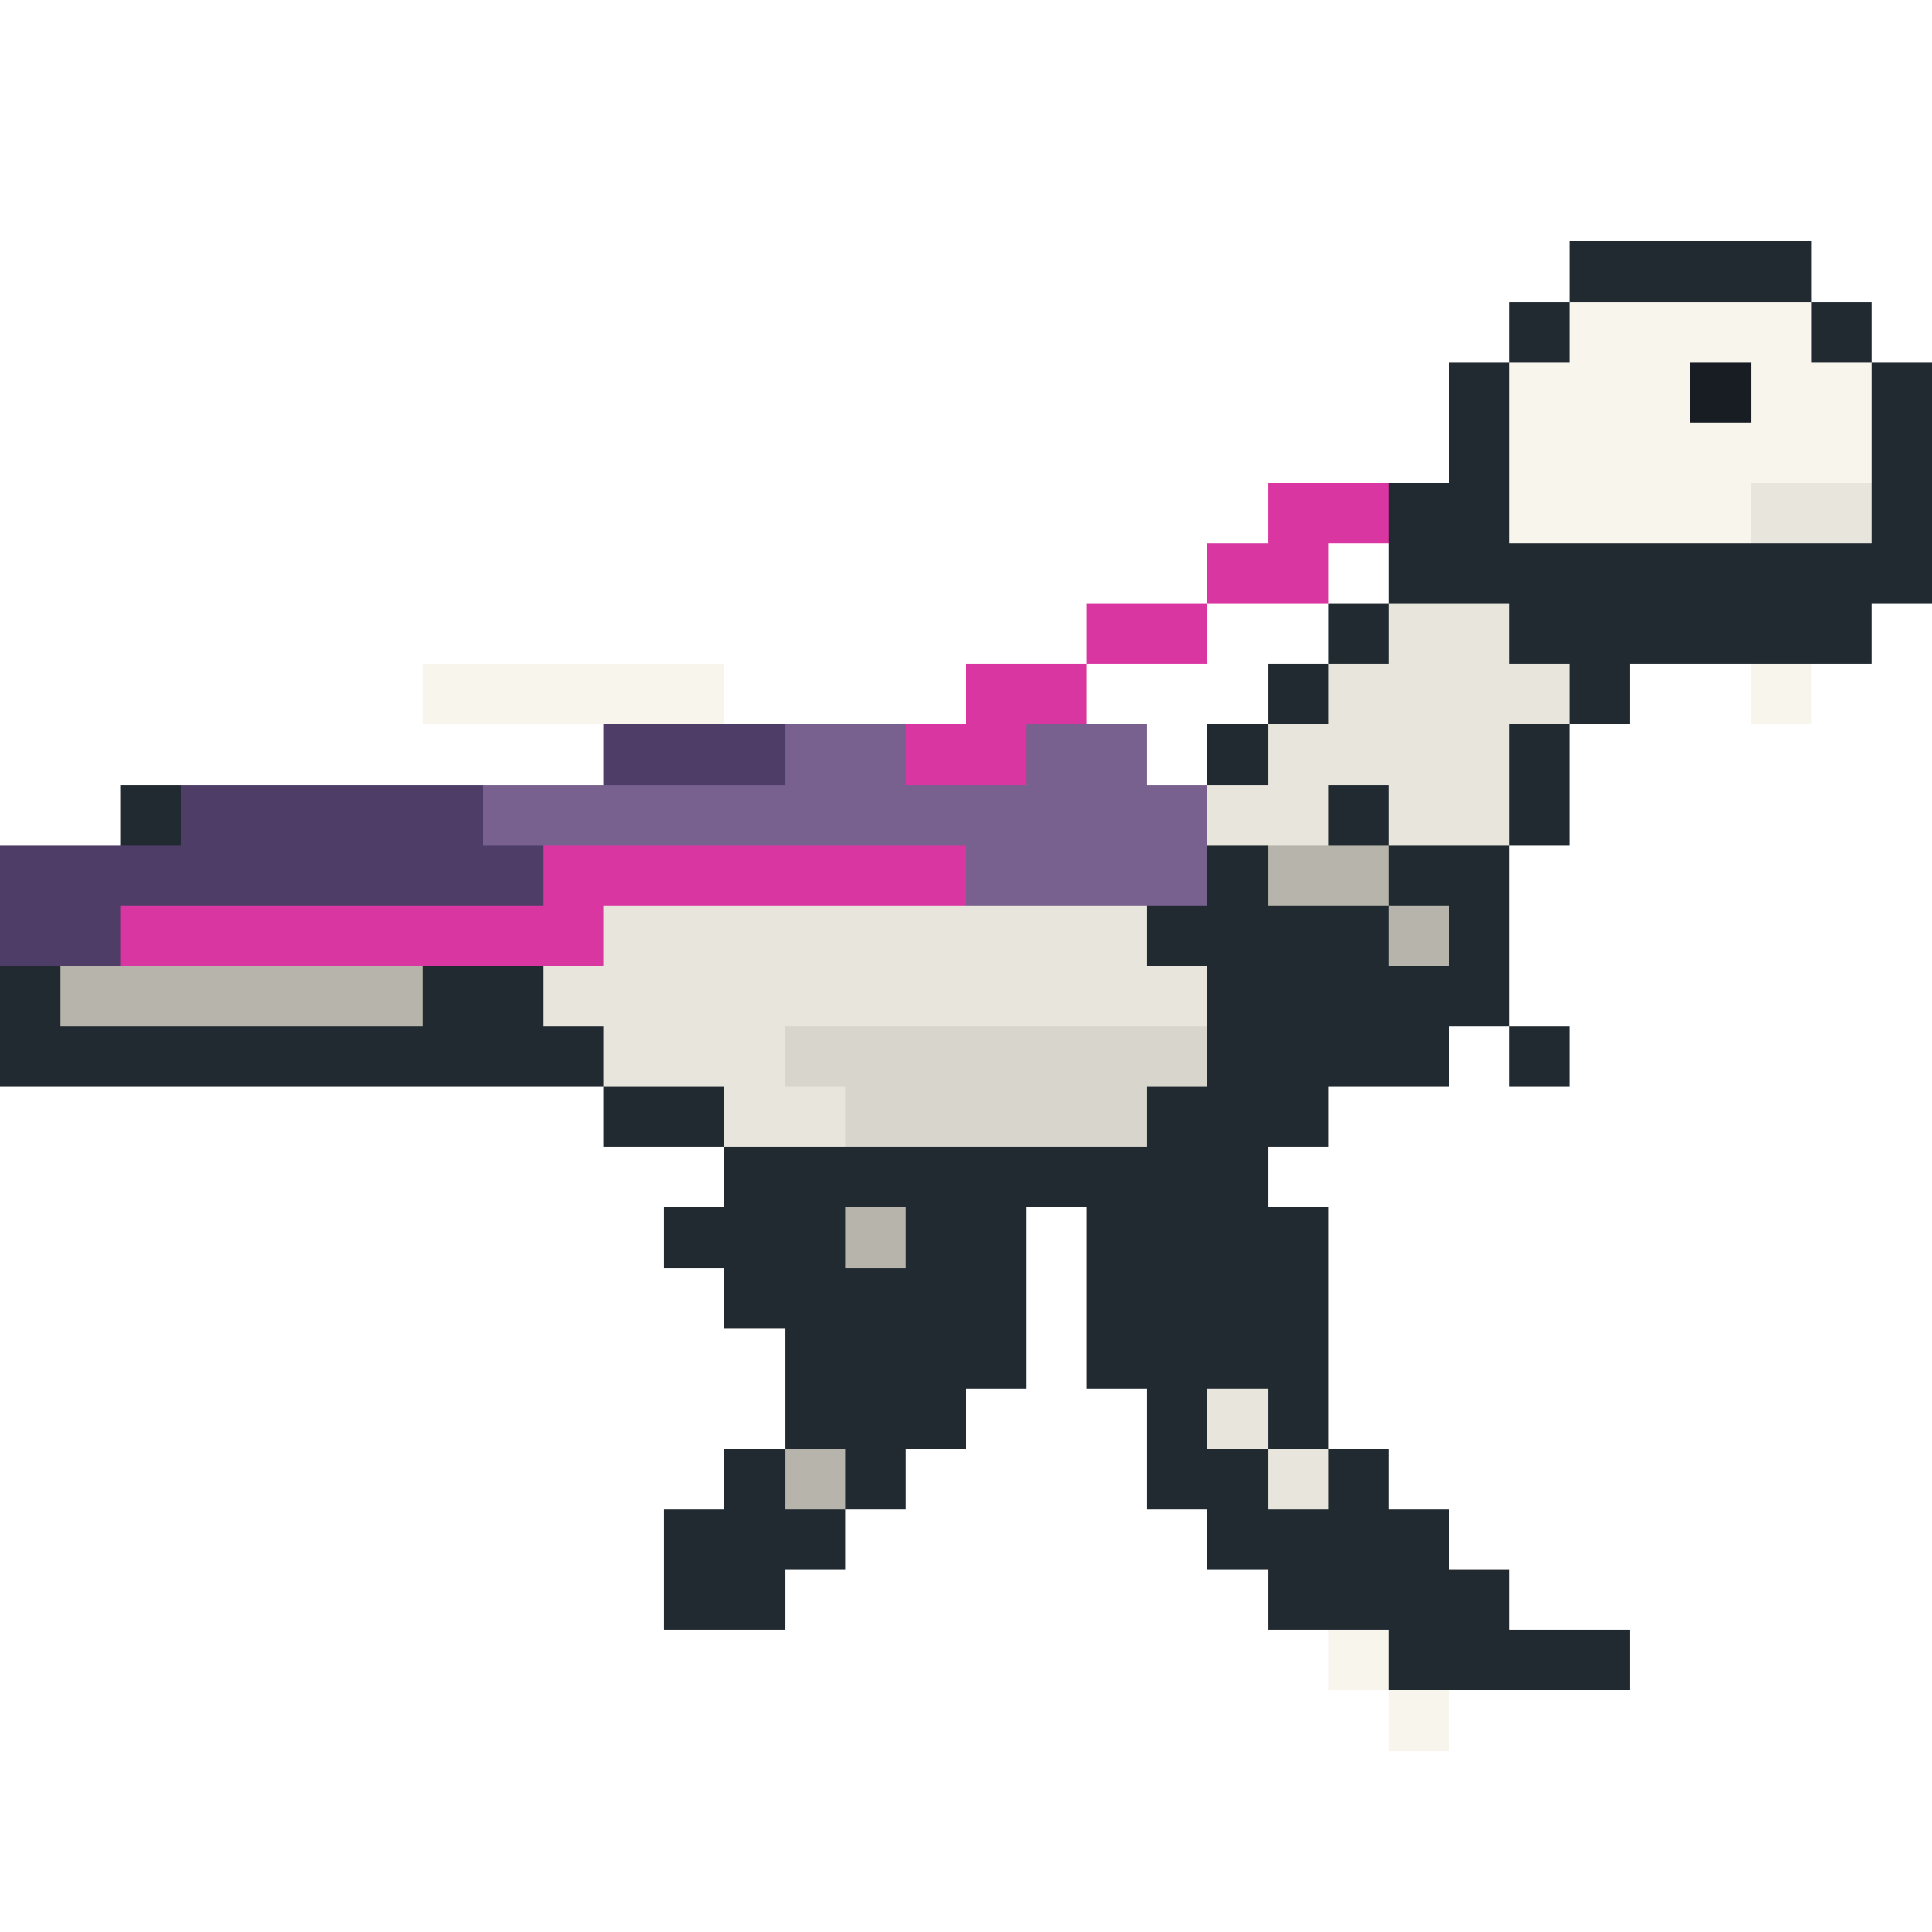
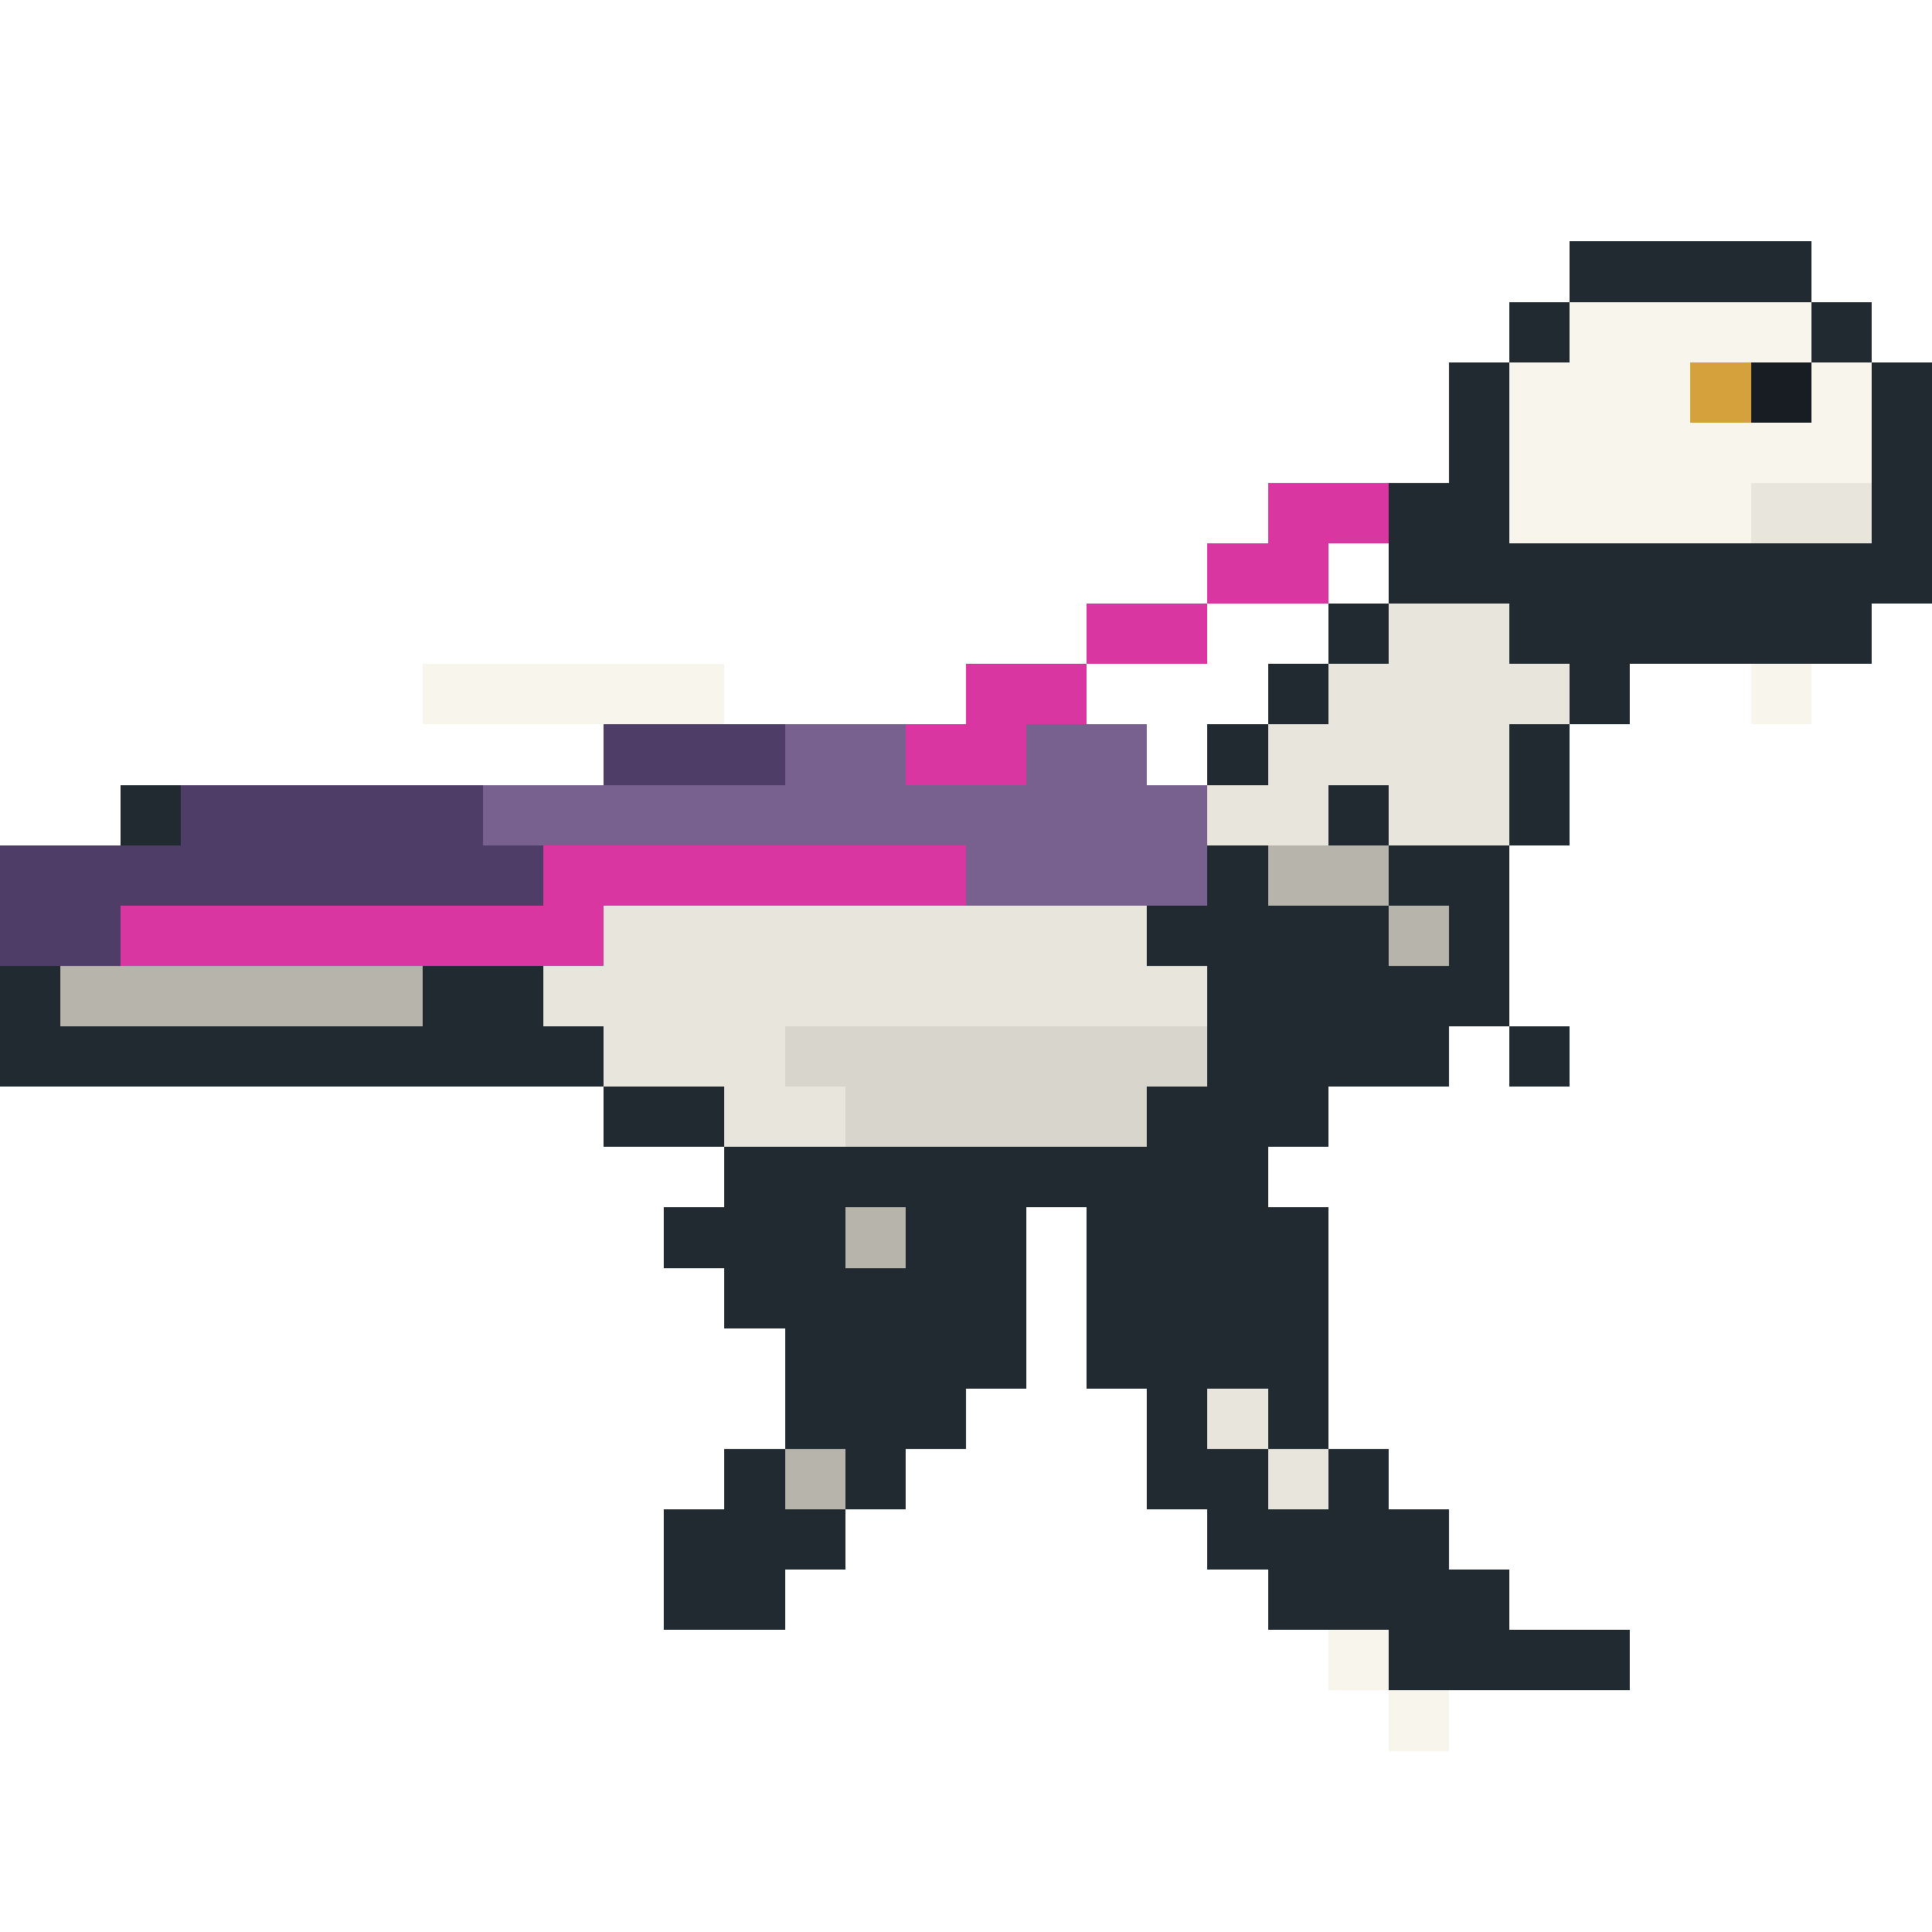
<svg xmlns="http://www.w3.org/2000/svg" viewBox="0 0 128 128" shape-rendering="crispEdges" role="img" aria-label="Violeta" data-character="Violeta" data-species="Velociraptor" data-age="adult" data-sex="female" data-lineage="Rosa" data-hide="white" data-back="purple" data-dorsal-stripe="magenta" data-eye="gold-ochre" data-origin="Jurassic World" data-render-style="pixel-art" data-pixel-grid="4px" data-pose="dash">
  <rect x="104" y="16" width="4" height="4" fill="#202a30" />
  <rect x="108" y="16" width="4" height="4" fill="#202a30" />
  <rect x="112" y="16" width="4" height="4" fill="#202a30" />
  <rect x="116" y="16" width="4" height="4" fill="#202a30" />
  <rect x="100" y="20" width="4" height="4" fill="#202a30" />
  <rect x="104" y="20" width="4" height="4" fill="#f8f5ed" />
  <rect x="108" y="20" width="4" height="4" fill="#f8f5ed" />
  <rect x="112" y="20" width="4" height="4" fill="#f8f5ed" />
  <rect x="116" y="20" width="4" height="4" fill="#f8f5ed" />
  <rect x="120" y="20" width="4" height="4" fill="#202a30" />
  <rect x="96" y="24" width="4" height="4" fill="#202a30" />
  <rect x="100" y="24" width="4" height="4" fill="#f8f5ed" />
  <rect x="104" y="24" width="4" height="4" fill="#f8f5ed" />
  <rect x="108" y="24" width="4" height="4" fill="#f8f5ed" />
  <rect x="112" y="24" width="4" height="4" fill="#171d22" />
  <rect x="116" y="24" width="4" height="4" fill="#f8f5ed" />
  <rect x="120" y="24" width="4" height="4" fill="#f8f5ed" />
  <rect x="124" y="24" width="4" height="4" fill="#202a30" />
  <rect x="96" y="28" width="4" height="4" fill="#202a30" />
  <rect x="100" y="28" width="4" height="4" fill="#f8f5ed" />
  <rect x="104" y="28" width="4" height="4" fill="#f8f5ed" />
  <rect x="108" y="28" width="4" height="4" fill="#f8f5ed" />
  <rect x="112" y="28" width="4" height="4" fill="#f8f5ed" />
  <rect x="116" y="28" width="4" height="4" fill="#f8f5ed" />
  <rect x="120" y="28" width="4" height="4" fill="#f8f5ed" />
  <rect x="124" y="28" width="4" height="4" fill="#202a30" />
  <rect x="84" y="32" width="4" height="4" fill="#d936a2" />
  <rect x="88" y="32" width="4" height="4" fill="#d936a2" />
  <rect x="92" y="32" width="4" height="4" fill="#202a30" />
  <rect x="96" y="32" width="4" height="4" fill="#202a30" />
  <rect x="100" y="32" width="4" height="4" fill="#f8f5ed" />
  <rect x="104" y="32" width="4" height="4" fill="#f8f5ed" />
  <rect x="108" y="32" width="4" height="4" fill="#f8f5ed" />
  <rect x="112" y="32" width="4" height="4" fill="#f8f5ed" />
  <rect x="116" y="32" width="4" height="4" fill="#e8e5dc" />
  <rect x="120" y="32" width="4" height="4" fill="#e8e5dc" />
  <rect x="124" y="32" width="4" height="4" fill="#202a30" />
  <rect x="80" y="36" width="4" height="4" fill="#d936a2" />
  <rect x="84" y="36" width="4" height="4" fill="#d936a2" />
  <rect x="92" y="36" width="4" height="4" fill="#202a30" />
  <rect x="96" y="36" width="4" height="4" fill="#202a30" />
  <rect x="100" y="36" width="4" height="4" fill="#202a30" />
  <rect x="104" y="36" width="4" height="4" fill="#202a30" />
  <rect x="108" y="36" width="4" height="4" fill="#202a30" />
  <rect x="112" y="36" width="4" height="4" fill="#202a30" />
  <rect x="116" y="36" width="4" height="4" fill="#202a30" />
  <rect x="120" y="36" width="4" height="4" fill="#202a30" />
  <rect x="124" y="36" width="4" height="4" fill="#202a30" />
  <rect x="72" y="40" width="4" height="4" fill="#d936a2" />
  <rect x="76" y="40" width="4" height="4" fill="#d936a2" />
  <rect x="88" y="40" width="4" height="4" fill="#202a30" />
  <rect x="92" y="40" width="4" height="4" fill="#e8e5dc" />
  <rect x="96" y="40" width="4" height="4" fill="#e8e5dc" />
  <rect x="100" y="40" width="4" height="4" fill="#202a30" />
  <rect x="104" y="40" width="4" height="4" fill="#202a30" />
  <rect x="108" y="40" width="4" height="4" fill="#202a30" />
  <rect x="112" y="40" width="4" height="4" fill="#202a30" />
  <rect x="116" y="40" width="4" height="4" fill="#202a30" />
  <rect x="120" y="40" width="4" height="4" fill="#202a30" />
  <rect x="28" y="44" width="4" height="4" fill="#f8f5ed" />
  <rect x="32" y="44" width="4" height="4" fill="#f8f5ed" />
  <rect x="36" y="44" width="4" height="4" fill="#f8f5ed" />
  <rect x="40" y="44" width="4" height="4" fill="#f8f5ed" />
  <rect x="44" y="44" width="4" height="4" fill="#f8f5ed" />
  <rect x="64" y="44" width="4" height="4" fill="#d936a2" />
  <rect x="68" y="44" width="4" height="4" fill="#d936a2" />
  <rect x="84" y="44" width="4" height="4" fill="#202a30" />
  <rect x="88" y="44" width="4" height="4" fill="#e8e5dc" />
  <rect x="92" y="44" width="4" height="4" fill="#e8e5dc" />
  <rect x="96" y="44" width="4" height="4" fill="#e8e5dc" />
  <rect x="100" y="44" width="4" height="4" fill="#e8e5dc" />
  <rect x="104" y="44" width="4" height="4" fill="#202a30" />
  <rect x="116" y="44" width="4" height="4" fill="#f8f5ed" />
  <rect x="40" y="48" width="4" height="4" fill="#4e3d67" />
  <rect x="44" y="48" width="4" height="4" fill="#4e3d67" />
  <rect x="48" y="48" width="4" height="4" fill="#4e3d67" />
  <rect x="52" y="48" width="4" height="4" fill="#78608f" />
  <rect x="56" y="48" width="4" height="4" fill="#78608f" />
  <rect x="60" y="48" width="4" height="4" fill="#d936a2" />
  <rect x="64" y="48" width="4" height="4" fill="#d936a2" />
  <rect x="68" y="48" width="4" height="4" fill="#78608f" />
  <rect x="72" y="48" width="4" height="4" fill="#78608f" />
  <rect x="80" y="48" width="4" height="4" fill="#202a30" />
  <rect x="84" y="48" width="4" height="4" fill="#e8e5dc" />
  <rect x="88" y="48" width="4" height="4" fill="#e8e5dc" />
  <rect x="92" y="48" width="4" height="4" fill="#e8e5dc" />
  <rect x="96" y="48" width="4" height="4" fill="#e8e5dc" />
  <rect x="100" y="48" width="4" height="4" fill="#202a30" />
  <rect x="8" y="52" width="4" height="4" fill="#202a30" />
  <rect x="12" y="52" width="4" height="4" fill="#4e3d67" />
  <rect x="16" y="52" width="4" height="4" fill="#4e3d67" />
  <rect x="20" y="52" width="4" height="4" fill="#4e3d67" />
  <rect x="24" y="52" width="4" height="4" fill="#4e3d67" />
  <rect x="28" y="52" width="4" height="4" fill="#4e3d67" />
  <rect x="32" y="52" width="4" height="4" fill="#78608f" />
  <rect x="36" y="52" width="4" height="4" fill="#78608f" />
  <rect x="40" y="52" width="4" height="4" fill="#78608f" />
  <rect x="44" y="52" width="4" height="4" fill="#78608f" />
  <rect x="48" y="52" width="4" height="4" fill="#78608f" />
  <rect x="52" y="52" width="4" height="4" fill="#78608f" />
  <rect x="56" y="52" width="4" height="4" fill="#78608f" />
  <rect x="60" y="52" width="4" height="4" fill="#78608f" />
  <rect x="64" y="52" width="4" height="4" fill="#78608f" />
  <rect x="68" y="52" width="4" height="4" fill="#78608f" />
  <rect x="72" y="52" width="4" height="4" fill="#78608f" />
  <rect x="76" y="52" width="4" height="4" fill="#78608f" />
  <rect x="80" y="52" width="4" height="4" fill="#e8e5dc" />
  <rect x="84" y="52" width="4" height="4" fill="#e8e5dc" />
  <rect x="88" y="52" width="4" height="4" fill="#202a30" />
  <rect x="92" y="52" width="4" height="4" fill="#e8e5dc" />
  <rect x="96" y="52" width="4" height="4" fill="#e8e5dc" />
  <rect x="100" y="52" width="4" height="4" fill="#202a30" />
  <rect x="0" y="56" width="4" height="4" fill="#4e3d67" />
  <rect x="4" y="56" width="4" height="4" fill="#4e3d67" />
  <rect x="8" y="56" width="4" height="4" fill="#4e3d67" />
  <rect x="12" y="56" width="4" height="4" fill="#4e3d67" />
  <rect x="16" y="56" width="4" height="4" fill="#4e3d67" />
  <rect x="20" y="56" width="4" height="4" fill="#4e3d67" />
  <rect x="24" y="56" width="4" height="4" fill="#4e3d67" />
  <rect x="28" y="56" width="4" height="4" fill="#4e3d67" />
  <rect x="32" y="56" width="4" height="4" fill="#4e3d67" />
  <rect x="36" y="56" width="4" height="4" fill="#d936a2" />
  <rect x="40" y="56" width="4" height="4" fill="#d936a2" />
  <rect x="44" y="56" width="4" height="4" fill="#d936a2" />
  <rect x="48" y="56" width="4" height="4" fill="#d936a2" />
  <rect x="52" y="56" width="4" height="4" fill="#d936a2" />
  <rect x="56" y="56" width="4" height="4" fill="#d936a2" />
  <rect x="60" y="56" width="4" height="4" fill="#d936a2" />
  <rect x="64" y="56" width="4" height="4" fill="#78608f" />
  <rect x="68" y="56" width="4" height="4" fill="#78608f" />
  <rect x="72" y="56" width="4" height="4" fill="#78608f" />
  <rect x="76" y="56" width="4" height="4" fill="#78608f" />
  <rect x="80" y="56" width="4" height="4" fill="#202a30" />
  <rect x="84" y="56" width="4" height="4" fill="#b7b4ac" />
  <rect x="88" y="56" width="4" height="4" fill="#b7b4ac" />
  <rect x="92" y="56" width="4" height="4" fill="#202a30" />
  <rect x="96" y="56" width="4" height="4" fill="#202a30" />
  <rect x="0" y="60" width="4" height="4" fill="#4e3d67" />
  <rect x="4" y="60" width="4" height="4" fill="#4e3d67" />
  <rect x="8" y="60" width="4" height="4" fill="#d936a2" />
  <rect x="12" y="60" width="4" height="4" fill="#d936a2" />
  <rect x="16" y="60" width="4" height="4" fill="#d936a2" />
  <rect x="20" y="60" width="4" height="4" fill="#d936a2" />
  <rect x="24" y="60" width="4" height="4" fill="#d936a2" />
  <rect x="28" y="60" width="4" height="4" fill="#d936a2" />
  <rect x="32" y="60" width="4" height="4" fill="#d936a2" />
  <rect x="36" y="60" width="4" height="4" fill="#d936a2" />
  <rect x="40" y="60" width="4" height="4" fill="#e8e5dc" />
  <rect x="44" y="60" width="4" height="4" fill="#e8e5dc" />
  <rect x="48" y="60" width="4" height="4" fill="#e8e5dc" />
  <rect x="52" y="60" width="4" height="4" fill="#e8e5dc" />
  <rect x="56" y="60" width="4" height="4" fill="#e8e5dc" />
  <rect x="60" y="60" width="4" height="4" fill="#e8e5dc" />
  <rect x="64" y="60" width="4" height="4" fill="#e8e5dc" />
  <rect x="68" y="60" width="4" height="4" fill="#e8e5dc" />
  <rect x="72" y="60" width="4" height="4" fill="#e8e5dc" />
  <rect x="76" y="60" width="4" height="4" fill="#202a30" />
  <rect x="80" y="60" width="4" height="4" fill="#202a30" />
  <rect x="84" y="60" width="4" height="4" fill="#202a30" />
  <rect x="88" y="60" width="4" height="4" fill="#202a30" />
  <rect x="92" y="60" width="4" height="4" fill="#b7b4ac" />
  <rect x="96" y="60" width="4" height="4" fill="#202a30" />
  <rect x="0" y="64" width="4" height="4" fill="#202a30" />
  <rect x="4" y="64" width="4" height="4" fill="#b7b4ac" />
  <rect x="8" y="64" width="4" height="4" fill="#b7b4ac" />
  <rect x="12" y="64" width="4" height="4" fill="#b7b4ac" />
  <rect x="16" y="64" width="4" height="4" fill="#b7b4ac" />
  <rect x="20" y="64" width="4" height="4" fill="#b7b4ac" />
  <rect x="24" y="64" width="4" height="4" fill="#b7b4ac" />
  <rect x="28" y="64" width="4" height="4" fill="#202a30" />
  <rect x="32" y="64" width="4" height="4" fill="#202a30" />
  <rect x="36" y="64" width="4" height="4" fill="#e8e5dc" />
  <rect x="40" y="64" width="4" height="4" fill="#e8e5dc" />
  <rect x="44" y="64" width="4" height="4" fill="#e8e5dc" />
  <rect x="48" y="64" width="4" height="4" fill="#e8e5dc" />
  <rect x="52" y="64" width="4" height="4" fill="#e8e5dc" />
  <rect x="56" y="64" width="4" height="4" fill="#e8e5dc" />
  <rect x="60" y="64" width="4" height="4" fill="#e8e5dc" />
  <rect x="64" y="64" width="4" height="4" fill="#e8e5dc" />
  <rect x="68" y="64" width="4" height="4" fill="#e8e5dc" />
  <rect x="72" y="64" width="4" height="4" fill="#e8e5dc" />
  <rect x="76" y="64" width="4" height="4" fill="#e8e5dc" />
  <rect x="80" y="64" width="4" height="4" fill="#202a30" />
  <rect x="84" y="64" width="4" height="4" fill="#202a30" />
  <rect x="88" y="64" width="4" height="4" fill="#202a30" />
  <rect x="92" y="64" width="4" height="4" fill="#202a30" />
  <rect x="96" y="64" width="4" height="4" fill="#202a30" />
  <rect x="0" y="68" width="4" height="4" fill="#202a30" />
  <rect x="4" y="68" width="4" height="4" fill="#202a30" />
  <rect x="8" y="68" width="4" height="4" fill="#202a30" />
  <rect x="12" y="68" width="4" height="4" fill="#202a30" />
  <rect x="16" y="68" width="4" height="4" fill="#202a30" />
  <rect x="20" y="68" width="4" height="4" fill="#202a30" />
  <rect x="24" y="68" width="4" height="4" fill="#202a30" />
  <rect x="28" y="68" width="4" height="4" fill="#202a30" />
  <rect x="32" y="68" width="4" height="4" fill="#202a30" />
  <rect x="36" y="68" width="4" height="4" fill="#202a30" />
  <rect x="40" y="68" width="4" height="4" fill="#e8e5dc" />
  <rect x="44" y="68" width="4" height="4" fill="#e8e5dc" />
  <rect x="48" y="68" width="4" height="4" fill="#e8e5dc" />
  <rect x="52" y="68" width="4" height="4" fill="#d8d5cc" />
  <rect x="56" y="68" width="4" height="4" fill="#d8d5cc" />
  <rect x="60" y="68" width="4" height="4" fill="#d8d5cc" />
  <rect x="64" y="68" width="4" height="4" fill="#d8d5cc" />
  <rect x="68" y="68" width="4" height="4" fill="#d8d5cc" />
  <rect x="72" y="68" width="4" height="4" fill="#d8d5cc" />
  <rect x="76" y="68" width="4" height="4" fill="#d8d5cc" />
  <rect x="80" y="68" width="4" height="4" fill="#202a30" />
  <rect x="84" y="68" width="4" height="4" fill="#202a30" />
  <rect x="88" y="68" width="4" height="4" fill="#202a30" />
  <rect x="92" y="68" width="4" height="4" fill="#202a30" />
  <rect x="100" y="68" width="4" height="4" fill="#202a30" />
  <rect x="40" y="72" width="4" height="4" fill="#202a30" />
  <rect x="44" y="72" width="4" height="4" fill="#202a30" />
  <rect x="48" y="72" width="4" height="4" fill="#e8e5dc" />
  <rect x="52" y="72" width="4" height="4" fill="#e8e5dc" />
  <rect x="56" y="72" width="4" height="4" fill="#d8d5cc" />
  <rect x="60" y="72" width="4" height="4" fill="#d8d5cc" />
  <rect x="64" y="72" width="4" height="4" fill="#d8d5cc" />
  <rect x="68" y="72" width="4" height="4" fill="#d8d5cc" />
  <rect x="72" y="72" width="4" height="4" fill="#d8d5cc" />
  <rect x="76" y="72" width="4" height="4" fill="#202a30" />
  <rect x="80" y="72" width="4" height="4" fill="#202a30" />
  <rect x="84" y="72" width="4" height="4" fill="#202a30" />
  <rect x="48" y="76" width="4" height="4" fill="#202a30" />
  <rect x="52" y="76" width="4" height="4" fill="#202a30" />
  <rect x="56" y="76" width="4" height="4" fill="#202a30" />
  <rect x="60" y="76" width="4" height="4" fill="#202a30" />
  <rect x="64" y="76" width="4" height="4" fill="#202a30" />
  <rect x="68" y="76" width="4" height="4" fill="#202a30" />
  <rect x="72" y="76" width="4" height="4" fill="#202a30" />
  <rect x="76" y="76" width="4" height="4" fill="#202a30" />
  <rect x="80" y="76" width="4" height="4" fill="#202a30" />
  <rect x="44" y="80" width="4" height="4" fill="#202a30" />
  <rect x="48" y="80" width="4" height="4" fill="#202a30" />
  <rect x="52" y="80" width="4" height="4" fill="#202a30" />
  <rect x="56" y="80" width="4" height="4" fill="#b7b4ac" />
  <rect x="60" y="80" width="4" height="4" fill="#202a30" />
  <rect x="64" y="80" width="4" height="4" fill="#202a30" />
  <rect x="72" y="80" width="4" height="4" fill="#202a30" />
  <rect x="76" y="80" width="4" height="4" fill="#202a30" />
  <rect x="80" y="80" width="4" height="4" fill="#202a30" />
  <rect x="84" y="80" width="4" height="4" fill="#202a30" />
  <rect x="48" y="84" width="4" height="4" fill="#202a30" />
  <rect x="52" y="84" width="4" height="4" fill="#202a30" />
  <rect x="56" y="84" width="4" height="4" fill="#202a30" />
  <rect x="60" y="84" width="4" height="4" fill="#202a30" />
  <rect x="64" y="84" width="4" height="4" fill="#202a30" />
  <rect x="72" y="84" width="4" height="4" fill="#202a30" />
  <rect x="76" y="84" width="4" height="4" fill="#202a30" />
  <rect x="80" y="84" width="4" height="4" fill="#202a30" />
  <rect x="84" y="84" width="4" height="4" fill="#202a30" />
  <rect x="52" y="88" width="4" height="4" fill="#202a30" />
  <rect x="56" y="88" width="4" height="4" fill="#202a30" />
  <rect x="60" y="88" width="4" height="4" fill="#202a30" />
  <rect x="64" y="88" width="4" height="4" fill="#202a30" />
  <rect x="72" y="88" width="4" height="4" fill="#202a30" />
  <rect x="76" y="88" width="4" height="4" fill="#202a30" />
  <rect x="80" y="88" width="4" height="4" fill="#202a30" />
  <rect x="84" y="88" width="4" height="4" fill="#202a30" />
  <rect x="52" y="92" width="4" height="4" fill="#202a30" />
  <rect x="56" y="92" width="4" height="4" fill="#202a30" />
  <rect x="60" y="92" width="4" height="4" fill="#202a30" />
  <rect x="76" y="92" width="4" height="4" fill="#202a30" />
  <rect x="80" y="92" width="4" height="4" fill="#e8e5dc" />
  <rect x="84" y="92" width="4" height="4" fill="#202a30" />
  <rect x="48" y="96" width="4" height="4" fill="#202a30" />
  <rect x="52" y="96" width="4" height="4" fill="#b7b4ac" />
  <rect x="56" y="96" width="4" height="4" fill="#202a30" />
  <rect x="76" y="96" width="4" height="4" fill="#202a30" />
  <rect x="80" y="96" width="4" height="4" fill="#202a30" />
  <rect x="84" y="96" width="4" height="4" fill="#e8e5dc" />
  <rect x="88" y="96" width="4" height="4" fill="#202a30" />
  <rect x="44" y="100" width="4" height="4" fill="#202a30" />
  <rect x="48" y="100" width="4" height="4" fill="#202a30" />
  <rect x="52" y="100" width="4" height="4" fill="#202a30" />
  <rect x="80" y="100" width="4" height="4" fill="#202a30" />
  <rect x="84" y="100" width="4" height="4" fill="#202a30" />
  <rect x="88" y="100" width="4" height="4" fill="#202a30" />
  <rect x="92" y="100" width="4" height="4" fill="#202a30" />
  <rect x="44" y="104" width="4" height="4" fill="#202a30" />
  <rect x="48" y="104" width="4" height="4" fill="#202a30" />
  <rect x="84" y="104" width="4" height="4" fill="#202a30" />
  <rect x="88" y="104" width="4" height="4" fill="#202a30" />
  <rect x="92" y="104" width="4" height="4" fill="#202a30" />
  <rect x="96" y="104" width="4" height="4" fill="#202a30" />
  <rect x="88" y="108" width="4" height="4" fill="#f8f5ed" />
  <rect x="92" y="108" width="4" height="4" fill="#202a30" />
  <rect x="96" y="108" width="4" height="4" fill="#202a30" />
  <rect x="100" y="108" width="4" height="4" fill="#202a30" />
  <rect x="104" y="108" width="4" height="4" fill="#202a30" />
  <rect x="92" y="112" width="4" height="4" fill="#f8f5ed" />
+   <rect x="112" y="24" width="4" height="4" fill="#d5a13c" />
+   <rect x="116" y="24" width="4" height="4" fill="#171d22" />
</svg>
